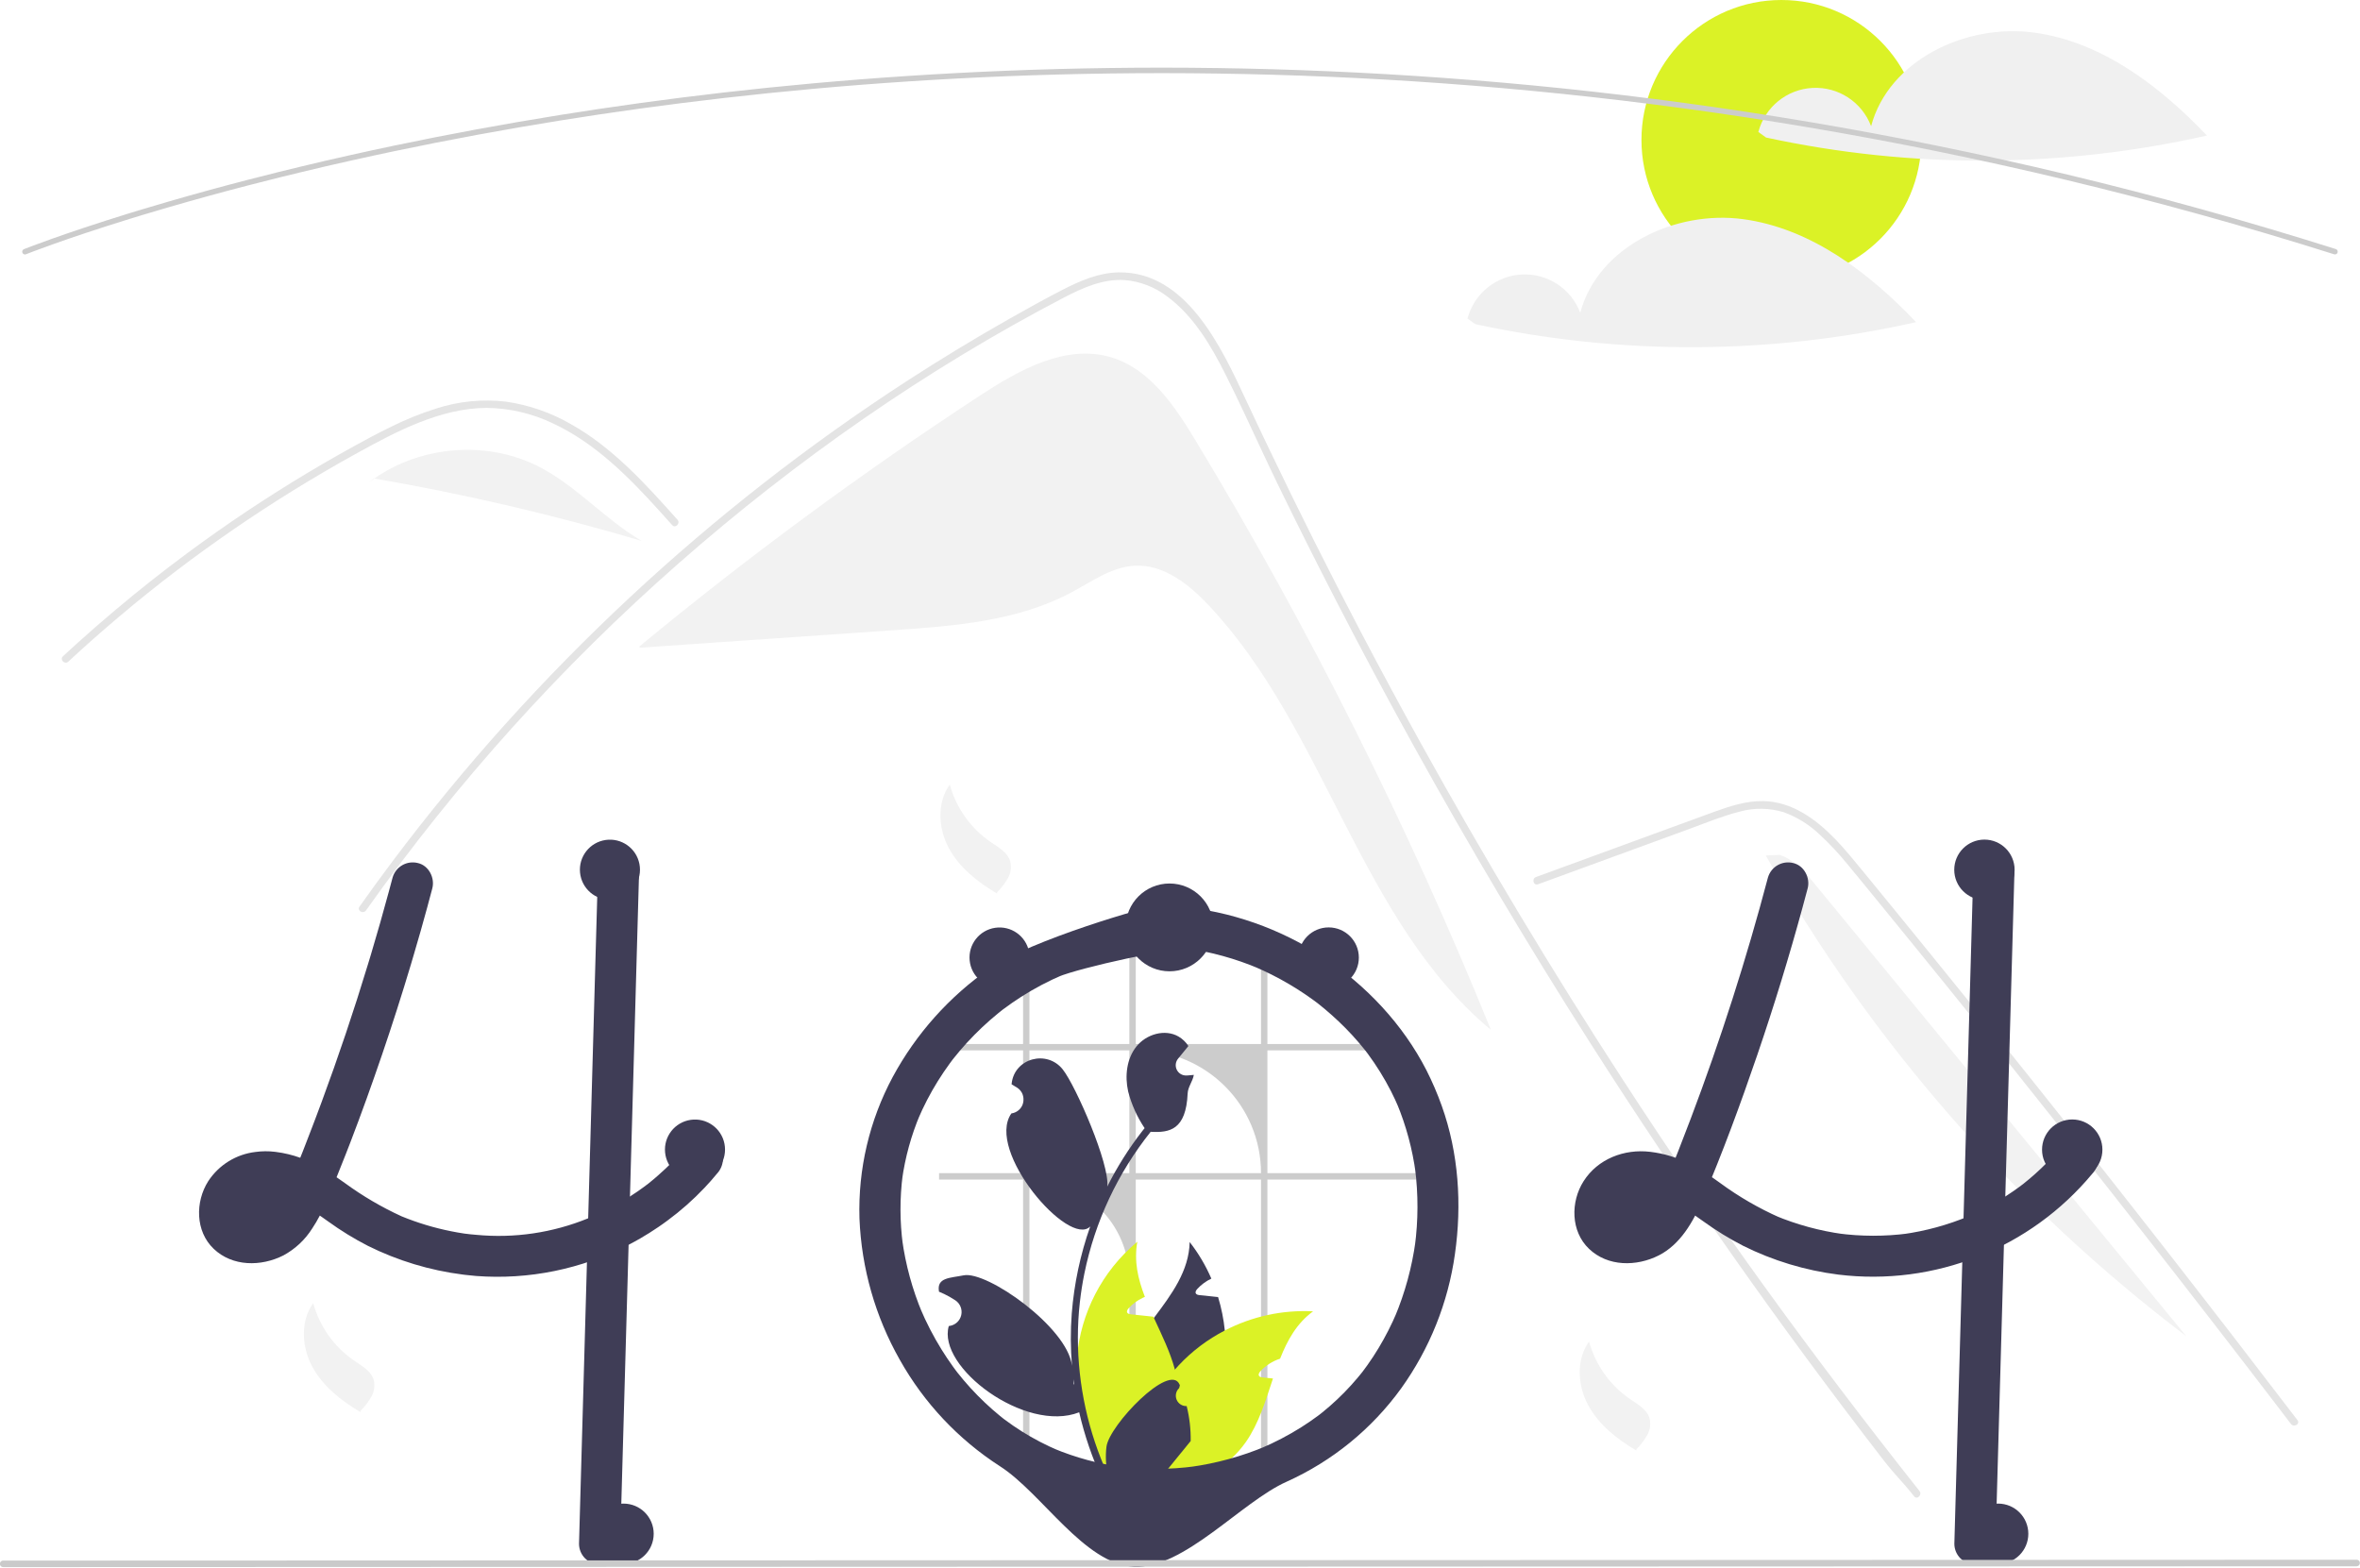
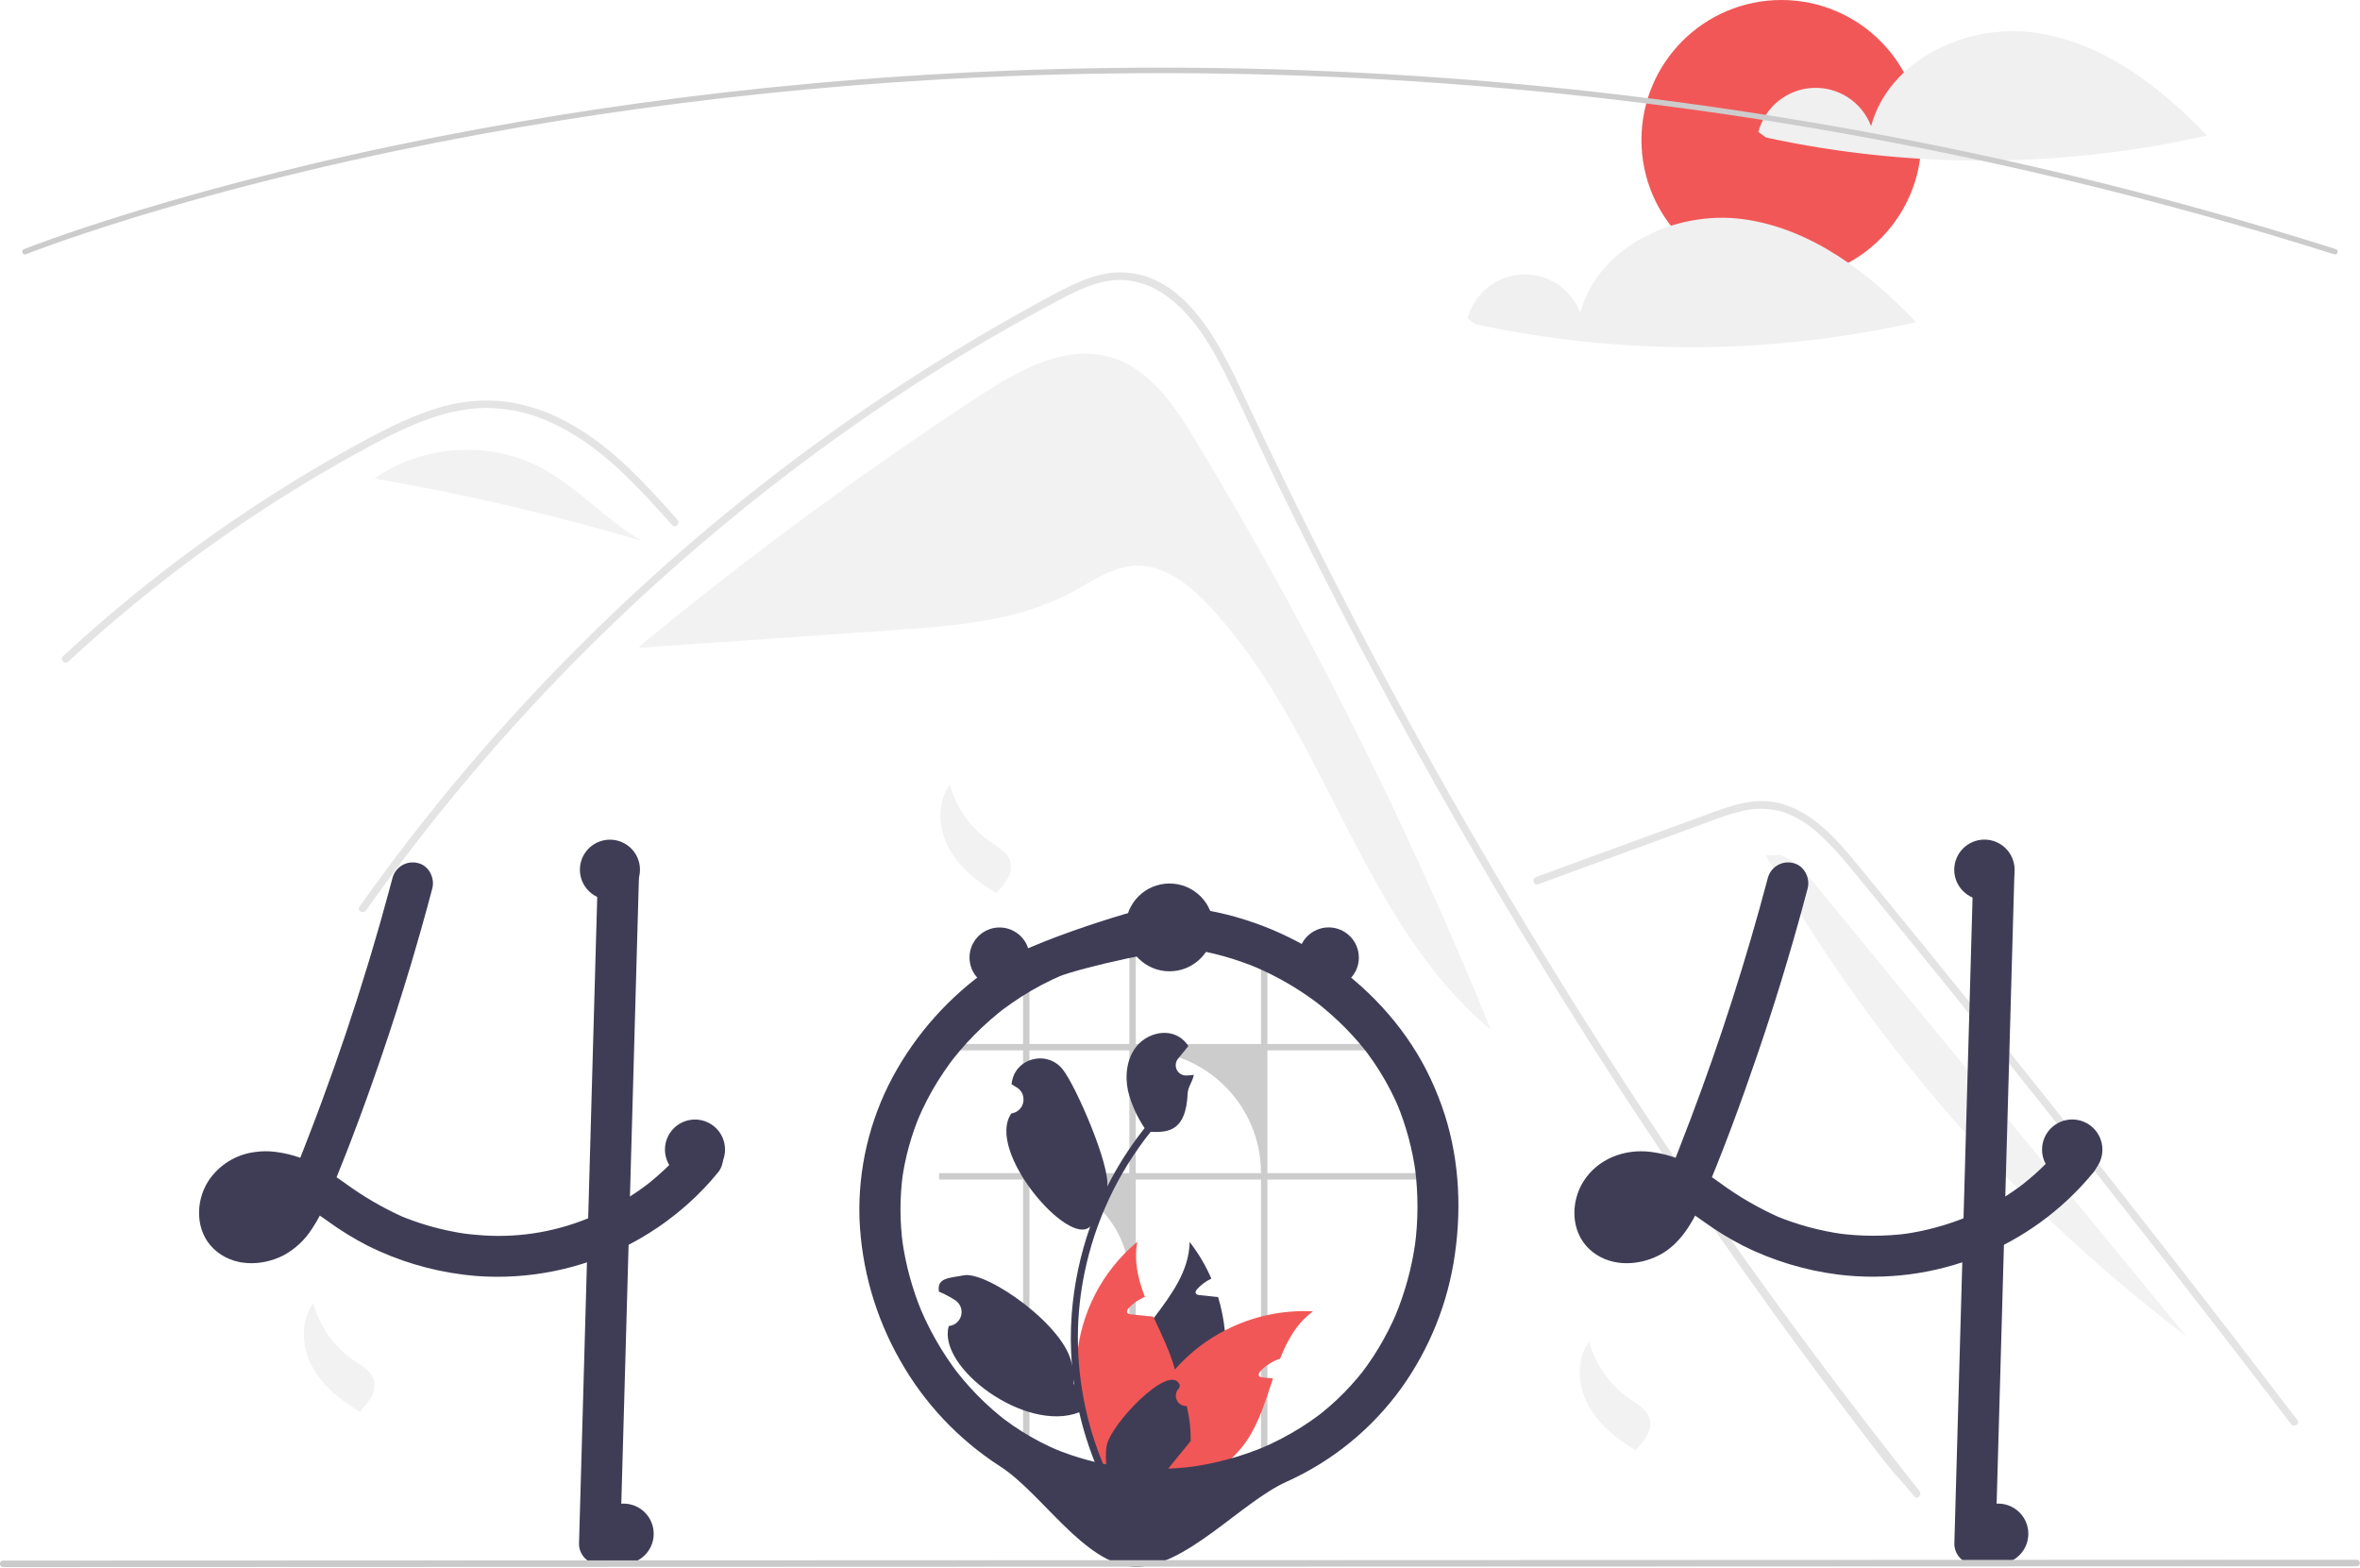
<svg xmlns="http://www.w3.org/2000/svg" data-name="Layer 1" width="860.131" height="571.148" viewBox="0 0 860.131 571.148">
  <path d="M605.67,324.953c-7.669-12.684-16.757-26.228-30.99-30.37-16.482-4.796-33.413,4.732-47.775,14.135a1392.157,1392.157,0,0,0-123.893,91.283l.043.492q46.226-3.188,92.451-6.376c22.265-1.535,45.296-3.283,64.972-13.816,7.467-3.997,14.745-9.336,23.206-9.708,10.512-.462,19.677,6.879,26.88,14.549,42.607,45.371,54.937,114.754,102.738,154.616A1516.995,1516.995,0,0,0,605.67,324.953Z" transform="translate(-169.9343 -164.426)" fill="#f2f2f2" />
  <path d="M867.571,709.781c-4.712-5.95-6.637-7.343-11.285-13.348q-56.764-73.416-106.708-151.792-33.924-53.23-64.483-108.504-14.549-26.278-28.3-52.969-10.67-20.695-20.865-41.638c-1.944-3.988-3.832-7.994-5.711-12.009-4.428-9.442-8.773-18.93-13.439-28.244-5.317-10.616-11.789-21.745-21.553-28.877a29.405,29.405,0,0,0-15.319-5.895c-7.948-.513-15.282,2.769-22.176,6.353-50.439,26.301-97.659,59.276-140.37,96.798A730.778,730.778,0,0,0,303.322,496.247c-1.008,1.439-3.392.064-2.374-1.384q6.009-8.498,12.257-16.813A734.817,734.817,0,0,1,500.805,303.064q18.248-11.826,37.183-22.542c6.362-3.603,12.752-7.16,19.251-10.497,6.371-3.273,13.137-6.215,20.416-6.325,24.77-.385,37.595,27.667,46.405,46.542q4.153,8.911,8.406,17.766,16.075,33.621,33.387,66.628,10.685,20.379,21.837,40.52,34.707,62.718,73.779,122.897c34.506,53.143,68.737,100.089,108.046,149.785C870.596,709.213,868.662,711.175,867.571,709.781Z" transform="translate(-169.9343 -164.426)" fill="#e4e4e4" />
  <path d="M414.916,355.804c-1.439-1.604-2.869-3.209-4.318-4.813-11.422-12.633-23.679-25.118-39.364-32.361a57.11,57.11,0,0,0-23.927-5.546c-8.562.028-16.932,2.273-24.843,5.418-3.74,1.494-7.398,3.19-11.001,4.996-4.116,2.072-8.159,4.281-12.183,6.509q-11.331,6.27-22.368,13.091-21.961,13.572-42.546,29.216-10.671,8.113-20.902,16.758-9.516,8.031-18.646,16.492c-1.302,1.201-3.245-.743-1.944-1.943,1.604-1.494,3.227-2.979,4.85-4.446q6.875-6.215,13.971-12.193,12.939-10.918,26.549-20.993,21.163-15.676,43.783-29.225,11.304-6.765,22.918-12.963c2.338-1.247,4.703-2.466,7.096-3.621a113.116,113.116,0,0,1,16.868-6.866,60.006,60.006,0,0,1,25.476-2.503,66.327,66.327,0,0,1,23.505,8.131c15.401,8.608,27.346,21.919,38.97,34.909C418.033,355.171,416.099,357.124,414.916,355.804Z" transform="translate(-169.9343 -164.426)" fill="#e4e4e4" />
  <path d="M730.477,486.711l36.905-13.498,18.323-6.702c5.968-2.183,11.921-4.667,18.09-6.23a28.539,28.539,0,0,1,16.374.209,37.738,37.738,0,0,1,12.771,7.917,103.64,103.64,0,0,1,10.475,11.186c3.989,4.794,7.92,9.639,11.868,14.467q24.441,29.891,48.563,60.041,24.121,30.15,47.92,60.556,23.857,30.48,47.385,61.216,2.882,3.765,5.76,7.534c1.06,1.388,3.449.02,2.375-1.388Q983.582,650.974,959.549,620.184q-24.092-30.864-48.516-61.466-24.424-30.601-49.179-60.937-6.167-7.558-12.354-15.099c-3.48-4.241-6.92-8.527-10.736-12.474-7.005-7.245-15.758-13.648-26.234-13.822-6.16-.102-12.121,1.852-17.844,3.923-6.17,2.232-12.325,4.506-18.486,6.759l-37.163,13.592-9.291,3.398c-1.649.603-.937,3.262.731,2.652Z" transform="translate(-169.9343 -164.426)" fill="#e4e4e4" />
  <path d="M366.377,334.526c-18.754-9.639-42.771-7.751-60.005,4.291a855.847,855.847,0,0,1,97.371,22.726C390.46,353.759,380.07,341.563,366.377,334.526Z" transform="translate(-169.9343 -164.426)" fill="#f2f2f2" />
  <path d="M306.188,338.784l-3.61,2.935c1.221-1.027,2.491-1.99,3.795-2.901C306.311,338.807,306.249,338.795,306.188,338.784Z" transform="translate(-169.9343 -164.426)" fill="#f2f2f2" />
  <path d="M831.549,486.846c-3.633-4.422-7.56-9.052-12.994-10.848l-5.073.2A575.436,575.436,0,0,0,966.749,651.418Q899.149,569.132,831.549,486.846Z" transform="translate(-169.9343 -164.426)" fill="#f2f2f2" />
  <path d="M516.084,450.367A37.481,37.481,0,0,0,531.015,471.325c2.82,1.92,6.157,3.762,7.122,7.035a8.379,8.379,0,0,1-.874,6.15,24.884,24.884,0,0,1-3.861,5.041l-.137.512c-6.998-4.147-13.656-9.393-17.522-16.551s-4.406-16.539.341-23.145" transform="translate(-169.9343 -164.426)" fill="#f2f2f2" />
  <path d="M749.084,653.367A37.481,37.481,0,0,0,764.015,674.325c2.82,1.92,6.157,3.762,7.122,7.035a8.379,8.379,0,0,1-.874,6.15,24.884,24.884,0,0,1-3.861,5.041l-.137.512c-6.998-4.147-13.656-9.393-17.522-16.551s-4.406-16.539.341-23.145" transform="translate(-169.9343 -164.426)" fill="#f2f2f2" />
  <path d="M284.084,639.367A37.481,37.481,0,0,0,299.015,660.325c2.82,1.92,6.157,3.762,7.122,7.035a8.379,8.379,0,0,1-.874,6.15,24.884,24.884,0,0,1-3.861,5.041l-.137.512c-6.998-4.147-13.656-9.393-17.522-16.551s-4.406-16.539.341-23.145" transform="translate(-169.9343 -164.426)" fill="#f2f2f2" />
-   <circle cx="649.249" cy="51" r="51" fill="#dbf226" />
+   <circle cx="649.249" cy="51" r="51" fill="#f25757" />
  <path d="M911.219,176.296c-24.717-3.341-52.935,10.019-59.341,34.124a21.597,21.597,0,0,0-41.094,2.109l2.83,2.027a372.275,372.275,0,0,0,160.659-.726C957.079,195.76,935.935,179.637,911.219,176.296Z" transform="translate(-169.9343 -164.426)" fill="#f0f0f0" />
  <path d="M805.219,244.296c-24.717-3.341-52.935,10.019-59.341,34.124a21.597,21.597,0,0,0-41.094,2.109l2.83,2.027a372.275,372.275,0,0,0,160.659-.726C851.079,263.76,829.935,247.637,805.219,244.296Z" transform="translate(-169.9343 -164.426)" fill="#f0f0f0" />
  <path d="M1020.946,257.154a.982.982,0,0,1-.302-.047C756.237,173.489,523.199,184.424,374.264,208.321c-20.269,3.251-40.591,7.006-60.404,11.161-5.058,1.06-10.306,2.195-15.597,3.378-6.319,1.407-12.554,2.856-18.532,4.306q-3.873.917-7.595,1.849c-3.758.928-7.572,1.895-11.66,2.957-4.568,1.178-9.209,2.413-13.797,3.672a.442.442,0,0,1-.051.015l0.0.001c-5.183,1.415-10.338,2.871-15.323,4.325-2.698.779-5.304,1.548-7.799,2.307-.279.077-.526.151-.776.228l-.536.163c-.311.095-.617.188-.924.275l-.02.006 0.0.001-.812.252c-.968.293-1.912.579-2.841.864-24.545,7.566-38.038,12.949-38.171,13.002a1,1,0,1,1-.744-1.856c.134-.053,13.693-5.463,38.328-13.058.932-.286,1.879-.572,2.85-.866l.754-.234c.026-.01.052-.018.078-.025.305-.087.61-.18.919-.273l.537-.163c.268-.081.531-.161.801-.235,2.479-.754,5.093-1.524,7.798-2.307,4.987-1.455,10.147-2.911,15.334-4.328.016-.006.033-.01.049-.015v-.001c4.604-1.263,9.263-2.503,13.845-3.685,4.094-1.063,7.915-2.032,11.68-2.962q3.738-.93,7.609-1.853c5.985-1.451,12.233-2.902,18.563-4.312,5.299-1.184,10.556-2.322,15.622-3.383,19.843-4.162,40.198-7.923,60.497-11.179C523.096,182.415,756.467,171.463,1021.246,255.201a1.0 1,0,0,1-.301,1.953Z" transform="translate(-169.9343 -164.426)" fill="#ccc" />
  <path d="M432.923,584.266a6.729,6.729,0,0,0-1.7-2.67,6.43,6.43,0,0,0-.92-.71c-2.61-1.74-6.51-2.13-8.99,0a5.81,5.81,0,0,0-.69.71q-1.11,1.365-2.28,2.67c-1.28,1.46-2.59,2.87-3.96,4.24-.39.38-.78.77-1.18,1.15-.23.23-.46.45-.69.67-.88.84-1.78,1.65-2.69,2.45-.48.43-.96.85-1.45,1.26-.73.61-1.46,1.22-2.2,1.81-.07.05-.14.1-.21.16-.02.01-.03.03-.05.04-.01,0-.02,0-.03.02a.179.179,0,0,0-.07.05c-.22.15-.37.25-.48.34.04-.02.08-.05.12-.07-.18.14-.37.28-.55.42-1.75,1.29-3.54,2.53-5.37,3.69a99.21,99.21,0,0,1-14.22,7.55c-.33.13-.67.27-1.01.4a85.97,85.97,0,0,1-40.85,6.02q-2.13-.165-4.26-.45c-1.64-.24-3.27-.53-4.89-.86a97.932,97.932,0,0,1-18.02-5.44,118.652,118.652,0,0,1-20.66-12.12c-1-.71-2.01-1.42-3.02-2.11,1.15-2.82,2.28-5.64,3.38-8.48.55-1.37,1.08-2.74,1.6-4.12,4.09-10.63,7.93-21.36,11.61-32.13q5.58-16.365,10.53-32.92.51-1.68.99-3.36,2.595-8.745,4.98-17.53c.15-.57.31-1.13.45-1.7q.69-2.52,1.35-5.04c1-3.79-1.26-8.32-5.24-9.23a7.634,7.634,0,0,0-9.22,5.24c-.43,1.62-.86,3.23-1.3,4.85q-3.165,11.745-6.66,23.41-.51,1.68-1.02,3.36-7.71,25.41-16.93,50.31-1.11,3.015-2.25,6.01c-.37.98-.74,1.96-1.12,2.94-.73,1.93-1.48,3.86-2.23,5.79-.43,1.13-.87,2.26-1.31,3.38-.29.71-.57,1.42-.85,2.12a41.809,41.809,0,0,0-8.81-2.12l-.48-.06a27.397,27.397,0,0,0-7.01.06,23.914,23.914,0,0,0-17.24,10.66c-4.77,7.51-4.71,18.25,1.98,24.63,6.89,6.57,17.32,6.52,25.43,2.41a28.351,28.351,0,0,0,10.52-9.86,50.569,50.569,0,0,0,2.74-4.65c.21.14.42.28.63.43.8.56,1.6,1.13,2.39,1.69a111.738,111.738,0,0,0,14.51,8.91,108.359,108.359,0,0,0,34.62,10.47c.27.03.53.07.8.1,1.33.17,2.67.3,4.01.41a103.782,103.782,0,0,0,55.58-11.36q2.175-1.125,4.31-2.36,3.315-1.92,6.48-4.08c1.15-.78,2.27-1.57,3.38-2.4a101.042,101.042,0,0,0,13.51-11.95q2.355-2.475,4.51-5.11a8.061,8.061,0,0,0,2.2-5.3A7.564,7.564,0,0,0,432.923,584.266Zm-165.59,23.82c.21-.15.42-.31.62-.47C267.893,607.766,267.603,607.936,267.333,608.086Zm3.21-3.23c-.23.26-.44.52-.67.78a23.366,23.366,0,0,1-2.25,2.2c-.11.1-.23.2-.35.29a.01.01,0,0,0-.01.01,3.804,3.804,0,0,0-.42.22q-.645.39-1.32.72a17.005,17.005,0,0,1-2.71.75,16.799,16.799,0,0,1-2.13.02h-.02a14.823,14.823,0,0,1-1.45-.4c-.24-.12-.47-.26-.7-.4-.09-.08-.17-.16-.22-.21a2.44,2.44,0,0,1-.27-.29.01.01,0,0,0-.01-.01c-.11-.2-.23-.4-.34-.6a.031.031,0,0,1-.01-.02c-.08-.25-.15-.51-.21-.77a12.511,12.511,0,0,1,.01-1.37,13.467,13.467,0,0,1,.54-1.88,11.068,11.068,0,0,1,.69-1.26c.02-.04.12-.2.23-.38.01-.01.01-.01.01-.02.15-.17.3-.35.46-.51.27-.3.56-.56.85-.83a18.022,18.022,0,0,1,1.75-1.01,19.481,19.481,0,0,1,2.93-.79,24.989,24.989,0,0,1,4.41.04,30.301,30.301,0,0,1,4.1,1.01,36.945,36.945,0,0,1-2.77,4.54C270.623,604.746,270.583,604.806,270.543,604.856Zm-11.12-3.29a2.18,2.18,0,0,1-.31.39A1.409,1.409,0,0,1,259.423,601.566Z" transform="translate(-169.9343 -164.426)" fill="#3f3d56" />
  <path d="M402.863,482.136q-.135,4.71-.27,9.42-.285,10.455-.59,20.92-.315,11.775-.66,23.54-.165,6.075-.34,12.15-.465,16.365-.92,32.72c-.03,1.13-.07,2.25-.1,3.38q-.225,8.115-.45,16.23-.255,8.805-.5,17.61-.18,6.6-.37,13.21-1.35,47.895-2.7,95.79a7.648,7.648,0,0,1-7.5,7.5,7.561,7.561,0,0,1-7.5-7.5q.75-26.94,1.52-53.88.675-24.36,1.37-48.72.225-8.025.45-16.06.345-12.09.68-24.18c.03-1.13.07-2.25.1-3.38.02-.99.05-1.97.08-2.96q.66-23.475,1.32-46.96.27-9.24.52-18.49.3-10.545.6-21.08c.09-3.09.17-6.17.26-9.26a7.648,7.648,0,0,1,7.5-7.5A7.561,7.561,0,0,1,402.863,482.136Z" transform="translate(-169.9343 -164.426)" fill="#3f3d56" />
  <path d="M814.291,484.217a893.238,893.238,0,0,1-28.161,87.941c-3.007,7.946-6.083,15.877-9.371,23.712l.756-1.792a54.583,54.583,0,0,1-5.59,10.612q-.229.321-.467.636,1.166-1.49.443-.589c-.254.301-.505.602-.768.895a23.664,23.664,0,0,1-2.249,2.203q-.301.258-.612.504l.938-.729c-.109.257-.873.597-1.111.743a18.254,18.254,0,0,1-2.405,1.219l1.792-.756a19.086,19.086,0,0,1-4.231,1.161l1.994-.268a17.021,17.021,0,0,1-4.298.046l1.994.268a14.002,14.002,0,0,1-3.405-.917l1.792.756a12.012,12.012,0,0,1-1.679-.896c-.271-.177-1.105-.809-.015.025,1.133.866.146.074-.088-.156-.194-.192-.37-.4-.56-.595-.882-.905.996,1.557.397.499a18.182,18.182,0,0,1-.878-1.637l.756,1.792a11.925,11.925,0,0,1-.728-2.651l.268,1.994a13.651,13.651,0,0,1-.003-3.405l-.268,1.994a15.964,15.964,0,0,1,.995-3.68l-.756,1.792a16.729,16.729,0,0,1,1.178-2.298,6.729,6.729,0,0,1,.729-1.071c.049.016-1.269,1.513-.569.757.183-.198.354-.406.539-.602.296-.314.614-.601.926-.898,1.045-.994-1.462.966-.257.179a19.049,19.049,0,0,1,2.749-1.499l-1.792.756a20.311,20.311,0,0,1,4.995-1.34l-1.994.268a25.628,25.628,0,0,1,6.461.076l-1.994-.268a33.211,33.211,0,0,1,7.892,2.22l-1.792-.756c5.39,2.314,10.163,5.749,14.928,9.118a111.95,111.95,0,0,0,14.506,8.906,108.388,108.388,0,0,0,34.622,10.474,103.933,103.933,0,0,0,92.586-36.752,8.078,8.078,0,0,0,2.197-5.303,7.632,7.632,0,0,0-2.197-5.303c-2.752-2.526-7.949-3.239-10.607,0a95.636,95.636,0,0,1-8.107,8.727q-2.017,1.914-4.142,3.71-1.214,1.026-2.461,2.011c-.393.311-1.619,1.138.263-.197-.431.306-.845.64-1.271.955a99.269,99.269,0,0,1-20.332,11.565l1.792-.756a96.836,96.836,0,0,1-24.171,6.622l1.994-.268a97.643,97.643,0,0,1-25.754-.038l1.994.268a99.8,99.8,0,0,1-24.857-6.77l1.792.756a116.025,116.025,0,0,1-21.736-12.591,86.877,86.877,0,0,0-11.113-6.994,42.824,42.824,0,0,0-14.438-4.389c-9.439-1.111-19.057,2.566-24.246,10.72-4.776,7.505-4.714,18.244,1.974,24.625,6.888,6.572,17.318,6.517,25.436,2.406,7.817-3.959,12.513-12.185,15.815-19.942,7.431-17.455,14.01-35.314,20.14-53.263q9.097-26.637,16.499-53.813.917-3.366,1.807-6.739c1.001-3.789-1.261-8.32-5.238-9.226a7.633,7.633,0,0,0-9.226,5.238Z" transform="translate(-169.9343 -164.426)" fill="#3f3d56" />
  <path d="M889.124,482.136l-2.7,95.793-2.685,95.294-1.518,53.884a7.565,7.565,0,0,0,7.5,7.5,7.649,7.649,0,0,0,7.5-7.5l2.7-95.793,2.685-95.294,1.518-53.884a7.565,7.565,0,0,0-7.5-7.5,7.649,7.649,0,0,0-7.5,7.5Z" transform="translate(-169.9343 -164.426)" fill="#3f3d56" />
  <path d="M629.526,700.361h2.329V594.319h54.329v-2.323H631.855V547.252H673.81q-.923-1.173-1.899-2.317H631.855V515.382c-.77-.328-1.547-.645-2.329-.944V544.935h-45.652V507.07c-.782.036-1.553.09-2.329.155v37.71h-36.42V516.684c-.782.346-1.553.711-2.317,1.093V544.935h-30.616v2.317h30.616v44.744h-30.616v2.323h30.616V700.361h2.317V594.319a36.413,36.413,0,0,1,36.42,36.42v69.622h2.329V594.319h45.652Zm-84.401-108.365V547.252h36.42v44.744Zm38.749,0V547.252h.914a44.741,44.741,0,0,1,44.738,44.744Z" transform="translate(-169.9343 -164.426)" opacity="0.2" />
  <path d="M615.303,668.566a63.059,63.059,0,0,1-20.05,33.7c-.74.64-1.48,1.26-2.25,1.87q-2.805.255-5.57.52c-1.53.14-3.04.29-4.54.43l-.27.03-.19-1.64-.76-6.64a37.623,37.623,0,0,1-3.3-32.44c2.64-7.12,7.42-13.41,12.12-19.65,6.49-8.62,12.8-17.14,13.03-27.65a60.544,60.544,0,0,1,7.9,13.33,16.432,16.432,0,0,0-5.12,3.77c-.41.45-.82,1.08-.54,1.62.24.46.84.57,1.36.63,1.25.13,2.51.26,3.76.39,1,.11,2,.21,3,.32a63.99,63.99,0,0,1,2.45,12.18A61.189,61.189,0,0,1,615.303,668.566Z" transform="translate(-169.9343 -164.426)" fill="#3f3d56" />
-   <path d="M648.503,642.356c-5.9,4.29-9.35,10.46-12.03,17.26a16.628,16.628,0,0,0-7.17,4.58c-.41.45-.82,1.08-.54,1.62.24.46.84.57,1.36.63,1.25.13,2.51.26,3.76.39-2.68,8.04-5.14,16.36-9.88,23.15a36.989,36.989,0,0,1-12.03,10.91,38.492,38.492,0,0,1-4.02,1.99q-7.62.585-14.95,1.25-2.805.255-5.57.52c-1.53.14-3.04.29-4.54.43q-.015-.825,0-1.65a63.304,63.304,0,0,1,15.25-39.86c.45-.52.91-1.03,1.38-1.54a61.792,61.792,0,0,1,16.81-12.7A62.654,62.654,0,0,1,648.503,642.356Z" transform="translate(-169.9343 -164.426)" fill="#dbf226" />
-   <path d="M589.163,699.526l-1.15,3.4-.58,1.73c-1.53.14-3.04.29-4.54.43l-.27.03c-1.66.17-3.31.34-4.96.51-.43-.5-.86-1.01-1.28-1.53a62.03,62.03,0,0,1,8.07-87.11c-1.32,6.91.22,13.53,2.75,20.1-.27.11-.53.22-.78.34a16.432,16.432,0,0,0-5.12,3.77c-.41.45-.82,1.08-.54,1.62.24.46.84.57,1.36.63,1.25.13,2.51.26,3.76.39,1,.11,2,.21,3,.32q.705.075,1.41.15c.07.15.13.29.2.44,2.85,6.18,5.92,12.39,7.65,18.83a43.666,43.666,0,0,1,1.02,4.91A37.604,37.604,0,0,1,589.163,699.526Z" transform="translate(-169.9343 -164.426)" fill="#dbf226" />
+   <path d="M648.503,642.356c-5.9,4.29-9.35,10.46-12.03,17.26a16.628,16.628,0,0,0-7.17,4.58c-.41.45-.82,1.08-.54,1.62.24.46.84.57,1.36.63,1.25.13,2.51.26,3.76.39-2.68,8.04-5.14,16.36-9.88,23.15a36.989,36.989,0,0,1-12.03,10.91,38.492,38.492,0,0,1-4.02,1.99q-7.62.585-14.95,1.25-2.805.255-5.57.52c-1.53.14-3.04.29-4.54.43q-.015-.825,0-1.65a63.304,63.304,0,0,1,15.25-39.86c.45-.52.91-1.03,1.38-1.54a61.792,61.792,0,0,1,16.81-12.7A62.654,62.654,0,0,1,648.503,642.356Z" transform="translate(-169.9343 -164.426)" fill="#f25757" />
+   <path d="M589.163,699.526l-1.15,3.4-.58,1.73c-1.53.14-3.04.29-4.54.43l-.27.03c-1.66.17-3.31.34-4.96.51-.43-.5-.86-1.01-1.28-1.53a62.03,62.03,0,0,1,8.07-87.11c-1.32,6.91.22,13.53,2.75,20.1-.27.11-.53.22-.78.34a16.432,16.432,0,0,0-5.12,3.77c-.41.45-.82,1.08-.54,1.62.24.46.84.57,1.36.63,1.25.13,2.51.26,3.76.39,1,.11,2,.21,3,.32q.705.075,1.41.15c.07.15.13.29.2.44,2.85,6.18,5.92,12.39,7.65,18.83a43.666,43.666,0,0,1,1.02,4.91A37.604,37.604,0,0,1,589.163,699.526Z" transform="translate(-169.9343 -164.426)" fill="#f25757" />
  <path d="M689.821,554.487c-8.609-16.792-21.946-30.921-37.632-41.304a114.237,114.237,0,0,0-52.563-18.38q-3.69-.335-7.399-.393c-2.921-.044-46.866,12.632-61.587,22.982a114.295,114.295,0,0,0-35.333,39.527,102.5,102.5,0,0,0-12.126,51.633,113.564,113.564,0,0,0,14.703,51.476,110.475,110.475,0,0,0,36.444,38.746C549.667,708.561,565.074,734.51,583.183,735.426c18.246.923,39.054-23.555,55.695-30.987a104.425,104.425,0,0,0,41.726-34.005,110.25,110.25,0,0,0,19.599-48.948c2.574-18.083,1.374-36.733-4.801-54.016a111.86,111.86,0,0,0-5.58-12.983c-1.78-3.505-6.996-4.796-10.261-2.691a7.68,7.68,0,0,0-2.691,10.261q1.568,3.088,2.915,6.278l-.756-1.792a101.151,101.151,0,0,1,6.876,25.538l-.268-1.994a109.229,109.229,0,0,1-.066,28.683l.268-1.994a109.734,109.734,0,0,1-7.555,27.674l.756-1.792a104.212,104.212,0,0,1-6.672,13.098q-1.923,3.186-4.081,6.222c-.632.888-1.283,1.761-1.939,2.631-.856,1.136,1.167-1.483.282-.369-.151.19-.3.38-.452.569q-.681.852-1.382,1.688a93.613,93.613,0,0,1-10.176,10.384q-1.366,1.192-2.778,2.331c-.469.378-.932.773-1.421,1.125.019-.013,1.58-1.199.656-.511-.29.216-.579.436-.87.652q-2.91,2.156-5.974,4.092a103.485,103.485,0,0,1-14.756,7.713l1.792-.756a109.215,109.215,0,0,1-27.597,7.552l1.994-.268a108.154,108.154,0,0,1-28.589.051l1.994.268a99.835,99.835,0,0,1-25.095-6.784l1.792.756a93.643,93.643,0,0,1-13.416-6.991q-3.174-2-6.184-4.247c-.286-.214-.57-.43-.855-.645-.915-.691.658.51.67.518a19.169,19.169,0,0,1-1.535-1.225q-1.454-1.184-2.861-2.422a101.989,101.989,0,0,1-10.493-10.709q-1.213-1.434-2.374-2.911c-.335-.426-.947-1.29.404.529-.178-.239-.362-.474-.542-.712q-.647-.858-1.276-1.728-2.203-3.048-4.188-6.246a109.29,109.29,0,0,1-7.805-15.108l.756,1.792a106.588,106.588,0,0,1-7.34-26.837l.268,1.994a97.866,97.866,0,0,1-.048-25.636l-.268,1.994A94.673,94.673,0,0,1,505.276,570.55l-.756,1.792a101.557,101.557,0,0,1,7.195-13.856q2.066-3.323,4.378-6.485.525-.718,1.062-1.428c.324-.428,1.215-1.493-.305.388.149-.184.293-.374.439-.56q1.269-1.608,2.6-3.165A107.402,107.402,0,0,1,530.772,536.215q1.474-1.292,2.995-2.529.691-.562,1.391-1.113c.187-.147.376-.291.562-.439-1.997,1.59-.555.433-.102.093q3.134-2.348,6.435-4.461a103.644,103.644,0,0,1,15.387-8.108l-1.792.756c7.76-3.258,42.141-10.949,48.394-10.11l-1.994-.268A106.225,106.225,0,0,1,628.768,517.419l-1.792-.756a110.313,110.313,0,0,1,12.6,6.329q3.043,1.784,5.967,3.763,1.384.937,2.738,1.915.677.489,1.346.989c.248.185.494.373.741.558,1.039.779-1.431-1.128-.342-.267a110.843,110.843,0,0,1,10.368,9.253q2.401,2.445,4.637,5.045,1.147,1.334,2.246,2.708c.364.455,1.605,2.101.084.085.372.493.747.982,1.114,1.479a97.977,97.977,0,0,1,8.392,13.538c1.793,3.498,6.987,4.802,10.261,2.691A7.677,7.677,0,0,0,689.821,554.487Z" transform="translate(-169.9343 -164.426)" fill="#3f3d56" />
  <path d="M602.431,676.882a3.78,3.78,0,0,1-2.739-6.551c.095-.379.164-.651.259-1.03q-.051-.124-.103-.247c-3.48-8.298-25.685,14.833-26.645,22.632a30.029,30.029,0,0,0,.527,10.328A120.392,120.392,0,0,1,562.778,652.01a116.202,116.202,0,0,1,.721-12.963q.597-5.293,1.657-10.511a121.787,121.787,0,0,1,24.151-51.616c6.874.384,12.898-.663,13.48-13.985.103-2.37,1.861-4.422,2.248-6.756-.656.086-1.323.14-1.979.183-.204.011-.42.021-.624.032l-.077.003a3.745,3.745,0,0,1-3.076-6.101q.425-.523.851-1.046c.43-.538.871-1.065,1.302-1.603a1.865,1.865,0,0,0,.14-.161c.495-.613.99-1.216,1.485-1.829a10.829,10.829,0,0,0-3.55-3.432c-4.959-2.905-11.801-.893-15.384,3.593-3.593,4.486-4.271,10.779-3.023,16.384a43.398,43.398,0,0,0,6.003,13.383c-.269.344-.549.678-.818,1.022a122.574,122.574,0,0,0-12.794,20.268c1.016-7.939-11.412-36.608-16.218-42.681-5.773-7.294-17.611-4.111-18.628,5.136q-.015.134-.029.268,1.071.604,2.096,1.282a5.127,5.127,0,0,1-2.067,9.33l-.105.016c-9.556,13.644,21.077,49.155,28.745,41.181a125.11,125.11,0,0,0-6.734,31.693,118.664,118.664,0,0,0,.086,19.16l-.032-.226C558.902,648.154,529.674,627.514,521.139,629.233c-4.917.99-9.76.765-9.013,5.725q.018.119.036.237a34.442,34.442,0,0,1,3.862,1.861q1.071.604,2.096,1.282a5.127,5.127,0,0,1-2.067,9.33l-.105.016c-.075.011-.14.022-.215.032-4.35,14.966,27.907,39.12,47.518,31.435h.011a125.075,125.075,0,0,0,8.402,24.528H601.679c.108-.334.204-.678.301-1.011a34.102,34.102,0,0,1-8.305-.495c2.227-2.733,4.454-5.487,6.681-8.219a1.861,1.861,0,0,0,.14-.161c1.13-1.398,2.27-2.786,3.399-4.185l.001-.002a49.952,49.952,0,0,0-1.464-12.725Zm-34.371-67.613.016-.021-.016.043Zm-6.648,59.932-.258-.581c.011-.42.011-.839,0-1.269,0-.118-.021-.237-.021-.355.097.742.183,1.485.29,2.227Z" transform="translate(-169.9343 -164.426)" fill="#3f3d56" />
  <circle cx="95.249" cy="439" r="11" fill="#3f3d56" />
  <circle cx="227.249" cy="559" r="11" fill="#3f3d56" />
  <circle cx="728.249" cy="559" r="11" fill="#3f3d56" />
  <circle cx="755.249" cy="419" r="11" fill="#3f3d56" />
  <circle cx="723.249" cy="317" r="11" fill="#3f3d56" />
  <path d="M434.183,583.426a10.949,10.949,0,1,1-.21-2.16A10.992,10.992,0,0,1,434.183,583.426Z" transform="translate(-169.9343 -164.426)" fill="#3f3d56" />
  <circle cx="484.249" cy="349" r="11" fill="#3f3d56" />
  <path d="M545.183,513.426a10.949,10.949,0,1,1-.21-2.16A10.992,10.992,0,0,1,545.183,513.426Z" transform="translate(-169.9343 -164.426)" fill="#3f3d56" />
  <path d="M403.183,481.426a10.949,10.949,0,1,1-.21-2.16A10.992,10.992,0,0,1,403.183,481.426Z" transform="translate(-169.9343 -164.426)" fill="#3f3d56" />
  <circle cx="599.249" cy="443" r="11" fill="#3f3d56" />
  <circle cx="426.249" cy="338" r="16" fill="#3f3d56" />
  <path d="M1028.875,735.267l-857.75.307a1.191,1.191,0,1,1,0-2.381l857.75-.307a1.191,1.191,0,0,1,0,2.381Z" transform="translate(-169.9343 -164.426)" fill="#cacaca" />
</svg>
